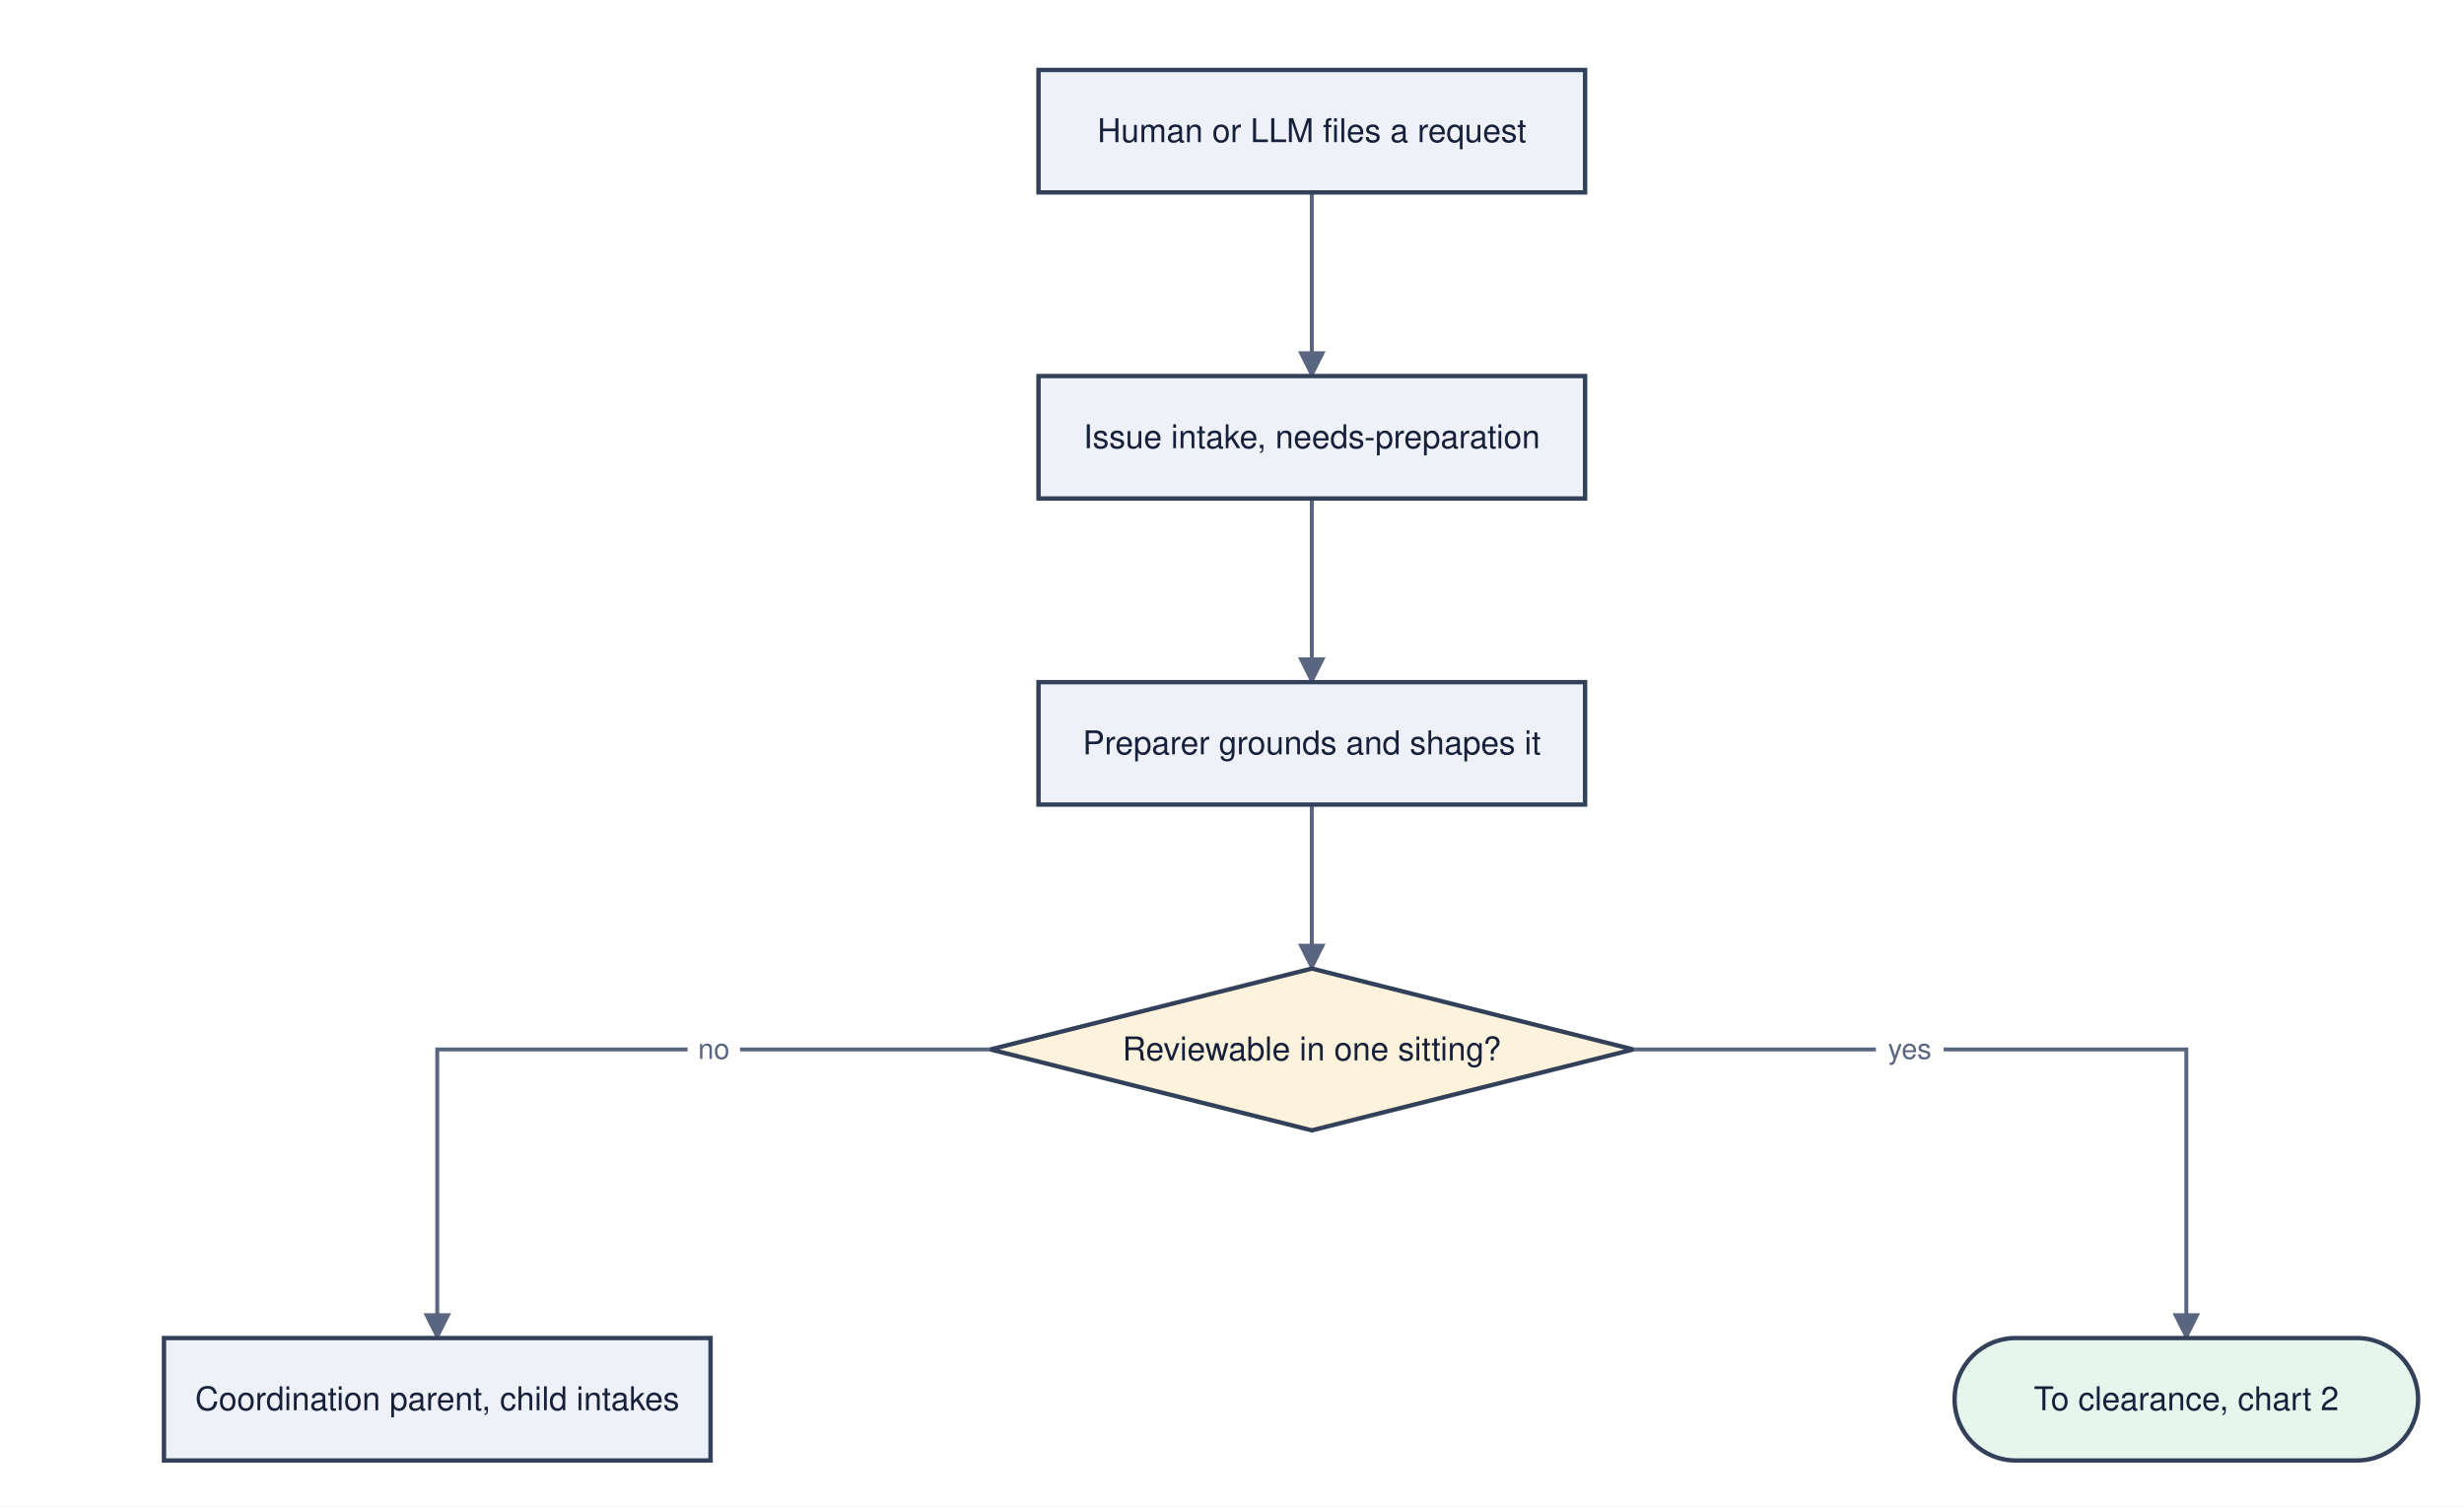
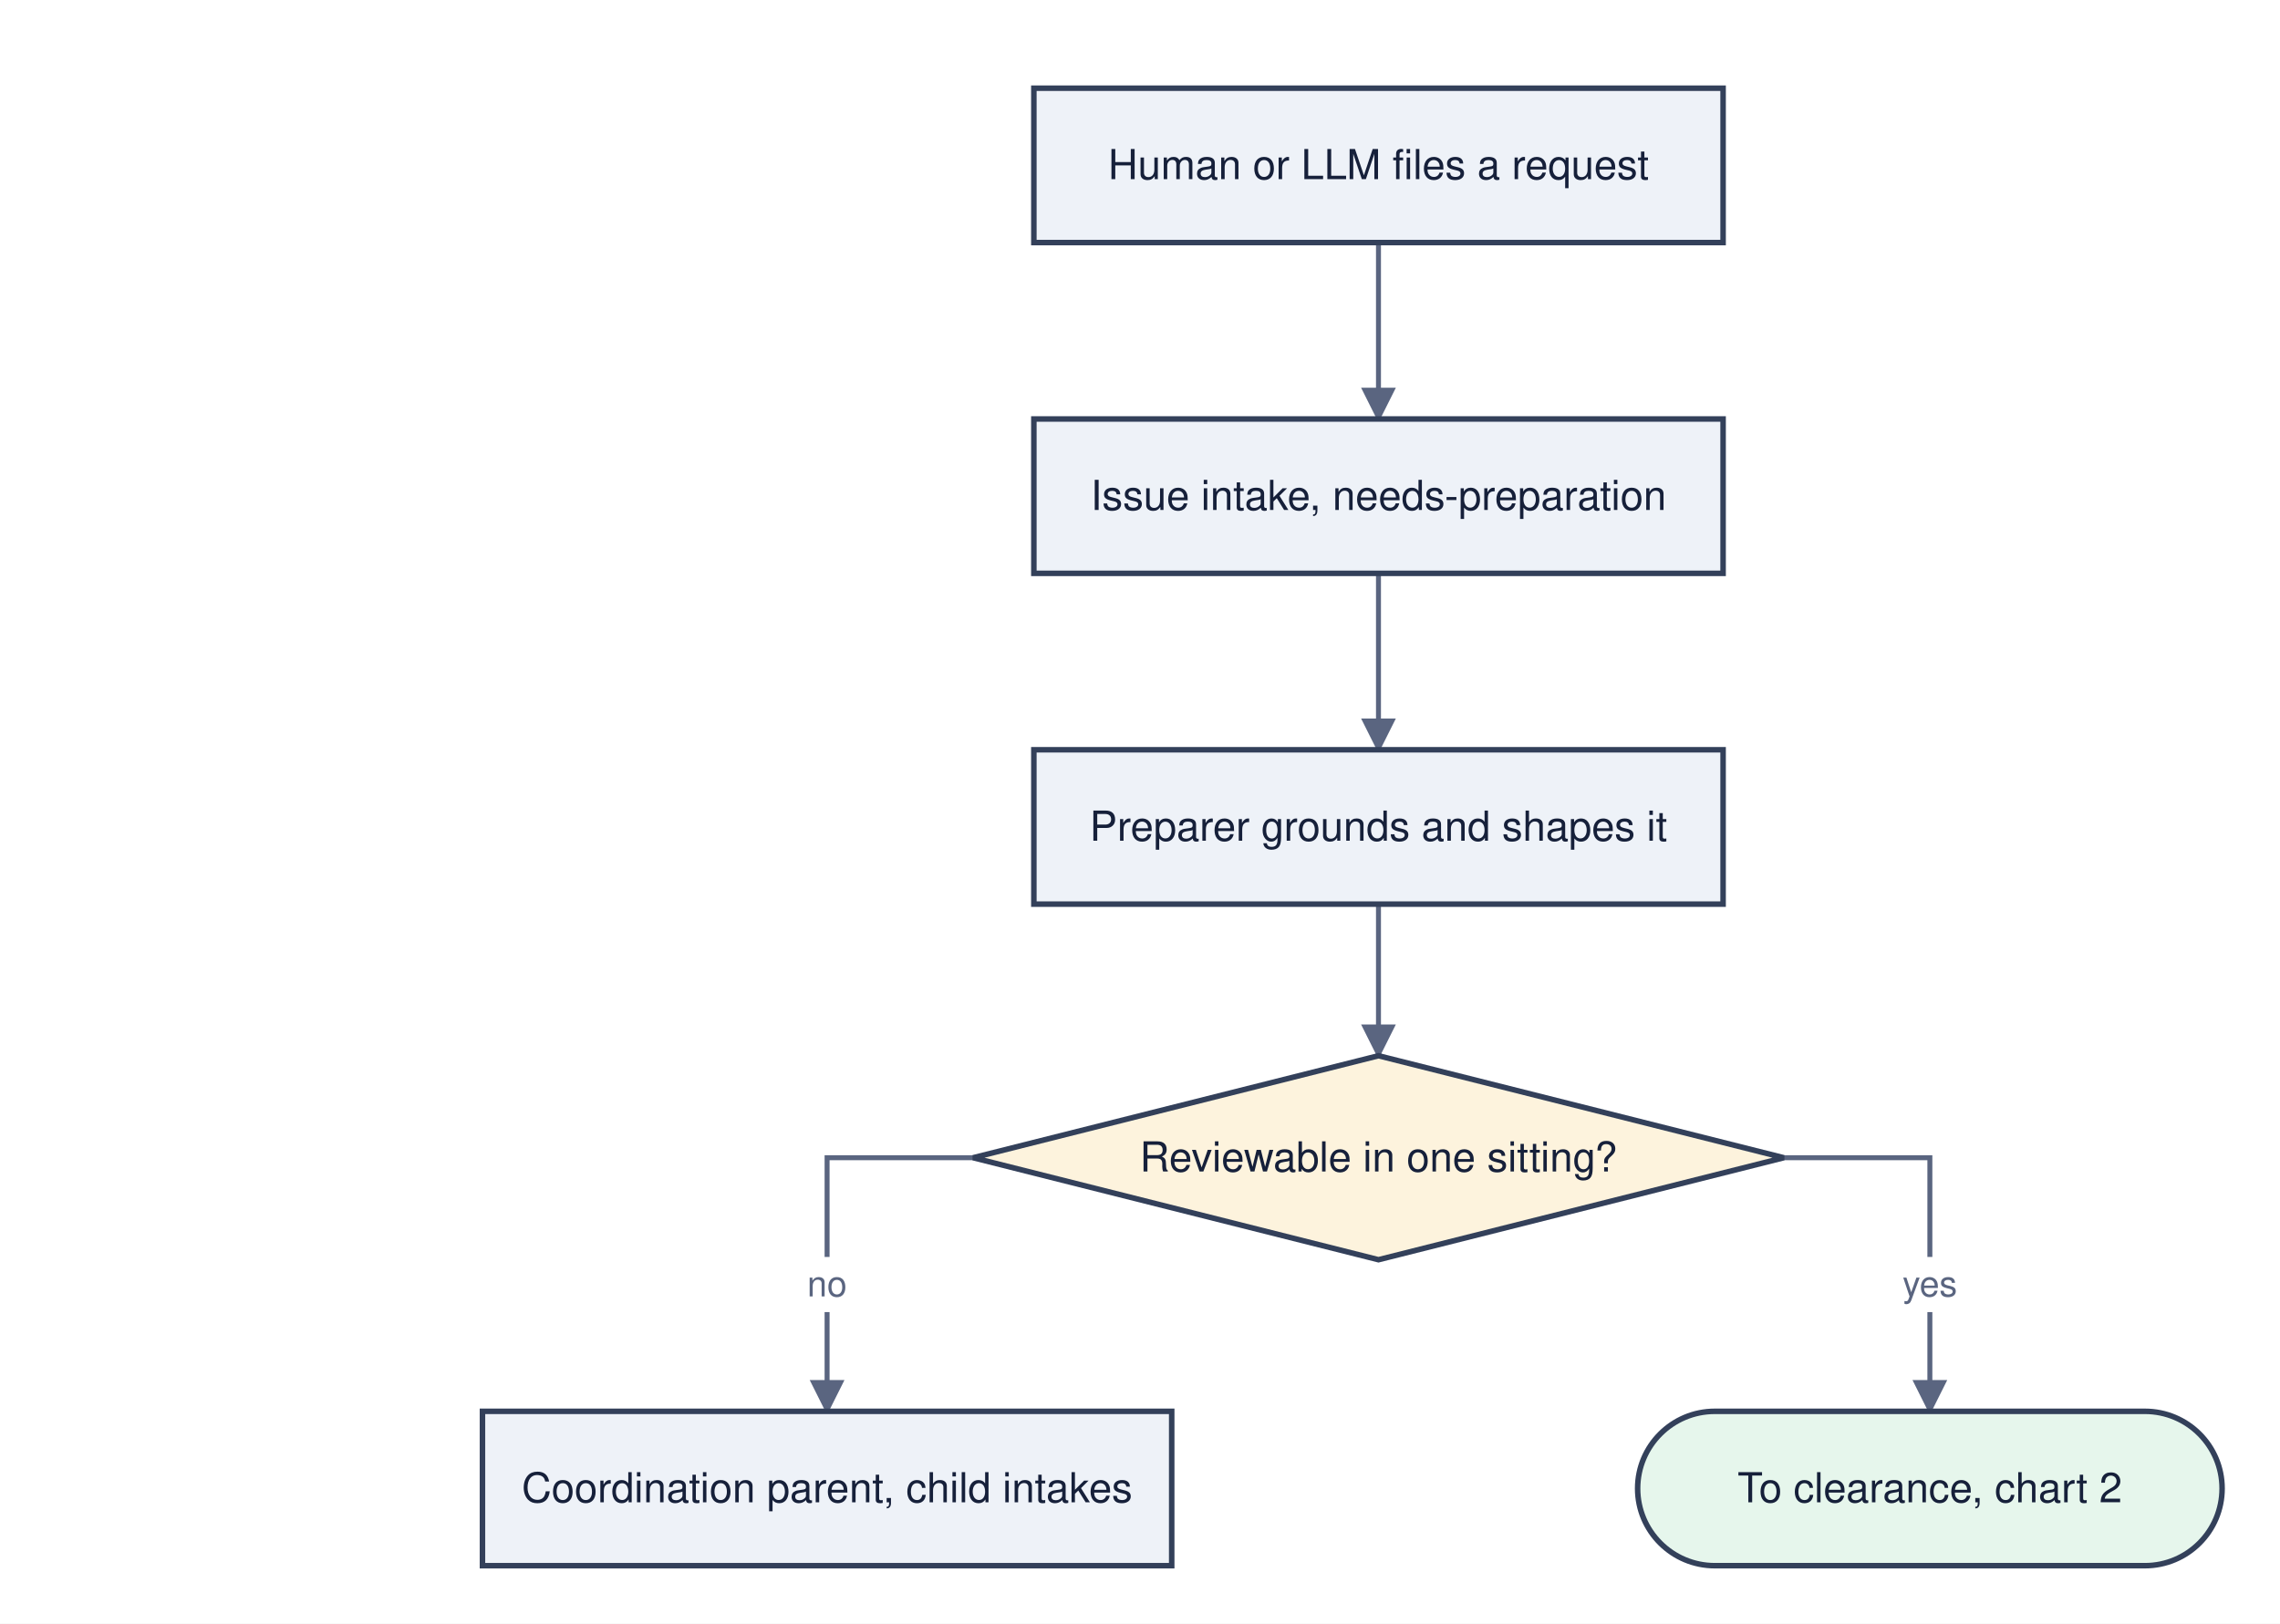
- <svg xmlns="http://www.w3.org/2000/svg" width="1127" height="689" viewBox="0 0 1127 689">
+ <svg xmlns="http://www.w3.org/2000/svg" width="827" height="589" viewBox="0 0 827 589">
  <defs>
    <marker id="ablauf-arrow" viewBox="0 0 10 10" refX="9" refY="5" markerWidth="7" markerHeight="7" orient="auto-start-reverse">
      <path d="M0,0 L10,5 L0,10 z" fill="#5a6580" />
    </marker>
    <marker id="ablauf-arrow-accent" viewBox="0 0 10 10" refX="9" refY="5" markerWidth="7" markerHeight="7" orient="auto-start-reverse">
      <path d="M0,0 L10,5 L0,10 z" fill="#c2410c" />
    </marker>
  </defs>
-   <rect x="0" y="0" width="1127" height="689" fill="#ffffff" />
-   <path d="M600,88 L600,172" fill="none" stroke="#5a6580" stroke-width="1.8" marker-end="url(#ablauf-arrow)" />
-   <path d="M600,228 L600,312" fill="none" stroke="#5a6580" stroke-width="1.8" marker-end="url(#ablauf-arrow)" />
-   <path d="M600,368 L600,443" fill="none" stroke="#5a6580" stroke-width="1.8" marker-end="url(#ablauf-arrow)" />
-   <path d="M453,480 L200,480 L200,612" fill="none" stroke="#5a6580" stroke-width="1.8" marker-end="url(#ablauf-arrow)" />
-   <rect x="314.5" y="470" width="24" height="20" rx="4" fill="#ffffff" />
-   <text x="326.5" y="484.3" text-anchor="middle" font-family="Helvetica, Arial, sans-serif" font-size="13" fill="#5a6580">no</text>
-   <path d="M747,480 L1000,480 L1000,612" fill="none" stroke="#5a6580" stroke-width="1.8" marker-end="url(#ablauf-arrow)" />
-   <rect x="858" y="470" width="31" height="20" rx="4" fill="#ffffff" />
-   <text x="873.5" y="484.3" text-anchor="middle" font-family="Helvetica, Arial, sans-serif" font-size="13" fill="#5a6580">yes</text>
-   <rect x="475" y="32" width="250" height="56" rx="0" fill="#eef2f8" stroke="#33405a" stroke-width="2" />
-   <text x="600" y="65" text-anchor="middle" font-family="Helvetica, Arial, sans-serif" font-size="15" fill="#16203a">Human or LLM files a request</text>
-   <rect x="475" y="172" width="250" height="56" rx="0" fill="#eef2f8" stroke="#33405a" stroke-width="2" />
-   <text x="600" y="205" text-anchor="middle" font-family="Helvetica, Arial, sans-serif" font-size="15" fill="#16203a">Issue intake, needs-preparation</text>
-   <rect x="475" y="312" width="250" height="56" rx="0" fill="#eef2f8" stroke="#33405a" stroke-width="2" />
-   <text x="600" y="345" text-anchor="middle" font-family="Helvetica, Arial, sans-serif" font-size="15" fill="#16203a">Preparer grounds and shapes it</text>
-   <polygon points="600,443 747,480 600,517 453,480" fill="#fdf3dd" stroke="#33405a" stroke-width="2" />
-   <text x="600" y="485" text-anchor="middle" font-family="Helvetica, Arial, sans-serif" font-size="15" fill="#16203a">Reviewable in one sitting?</text>
-   <rect x="75" y="612" width="250" height="56" rx="0" fill="#eef2f8" stroke="#33405a" stroke-width="2" />
-   <text x="200" y="645" text-anchor="middle" font-family="Helvetica, Arial, sans-serif" font-size="15" fill="#16203a">Coordination parent, child intakes</text>
-   <rect x="894" y="612" width="212" height="56" rx="28" fill="#e6f6ec" stroke="#33405a" stroke-width="2" />
-   <text x="1000" y="645" text-anchor="middle" font-family="Helvetica, Arial, sans-serif" font-size="15" fill="#16203a">To clearance, chart 2</text>
+   <rect x="0" y="0" width="827" height="589" fill="#ffffff" />
+   <path d="M500,88 L500,152" fill="none" stroke="#5a6580" stroke-width="1.8" marker-end="url(#ablauf-arrow)" />
+   <path d="M500,208 L500,272" fill="none" stroke="#5a6580" stroke-width="1.8" marker-end="url(#ablauf-arrow)" />
+   <path d="M500,328 L500,383" fill="none" stroke="#5a6580" stroke-width="1.8" marker-end="url(#ablauf-arrow)" />
+   <path d="M353,420 L300,420 L300,512" fill="none" stroke="#5a6580" stroke-width="1.8" marker-end="url(#ablauf-arrow)" />
+   <rect x="288" y="456" width="24" height="20" rx="4" fill="#ffffff" />
+   <text x="300" y="470.3" text-anchor="middle" font-family="Helvetica, Arial, sans-serif" font-size="13" fill="#5a6580">no</text>
+   <path d="M647,420 L700,420 L700,512" fill="none" stroke="#5a6580" stroke-width="1.8" marker-end="url(#ablauf-arrow)" />
+   <rect x="684.5" y="456" width="31" height="20" rx="4" fill="#ffffff" />
+   <text x="700" y="470.3" text-anchor="middle" font-family="Helvetica, Arial, sans-serif" font-size="13" fill="#5a6580">yes</text>
+   <rect x="375" y="32" width="250" height="56" rx="0" fill="#eef2f8" stroke="#33405a" stroke-width="2" />
+   <text x="500" y="65" text-anchor="middle" font-family="Helvetica, Arial, sans-serif" font-size="15" fill="#16203a">Human or LLM files a request</text>
+   <rect x="375" y="152" width="250" height="56" rx="0" fill="#eef2f8" stroke="#33405a" stroke-width="2" />
+   <text x="500" y="185" text-anchor="middle" font-family="Helvetica, Arial, sans-serif" font-size="15" fill="#16203a">Issue intake, needs-preparation</text>
+   <rect x="375" y="272" width="250" height="56" rx="0" fill="#eef2f8" stroke="#33405a" stroke-width="2" />
+   <text x="500" y="305" text-anchor="middle" font-family="Helvetica, Arial, sans-serif" font-size="15" fill="#16203a">Preparer grounds and shapes it</text>
+   <polygon points="500,383 647,420 500,457 353,420" fill="#fdf3dd" stroke="#33405a" stroke-width="2" />
+   <text x="500" y="425" text-anchor="middle" font-family="Helvetica, Arial, sans-serif" font-size="15" fill="#16203a">Reviewable in one sitting?</text>
+   <rect x="175" y="512" width="250" height="56" rx="0" fill="#eef2f8" stroke="#33405a" stroke-width="2" />
+   <text x="300" y="545" text-anchor="middle" font-family="Helvetica, Arial, sans-serif" font-size="15" fill="#16203a">Coordination parent, child intakes</text>
+   <rect x="594" y="512" width="212" height="56" rx="28" fill="#e6f6ec" stroke="#33405a" stroke-width="2" />
+   <text x="700" y="545" text-anchor="middle" font-family="Helvetica, Arial, sans-serif" font-size="15" fill="#16203a">To clearance, chart 2</text>
</svg>
